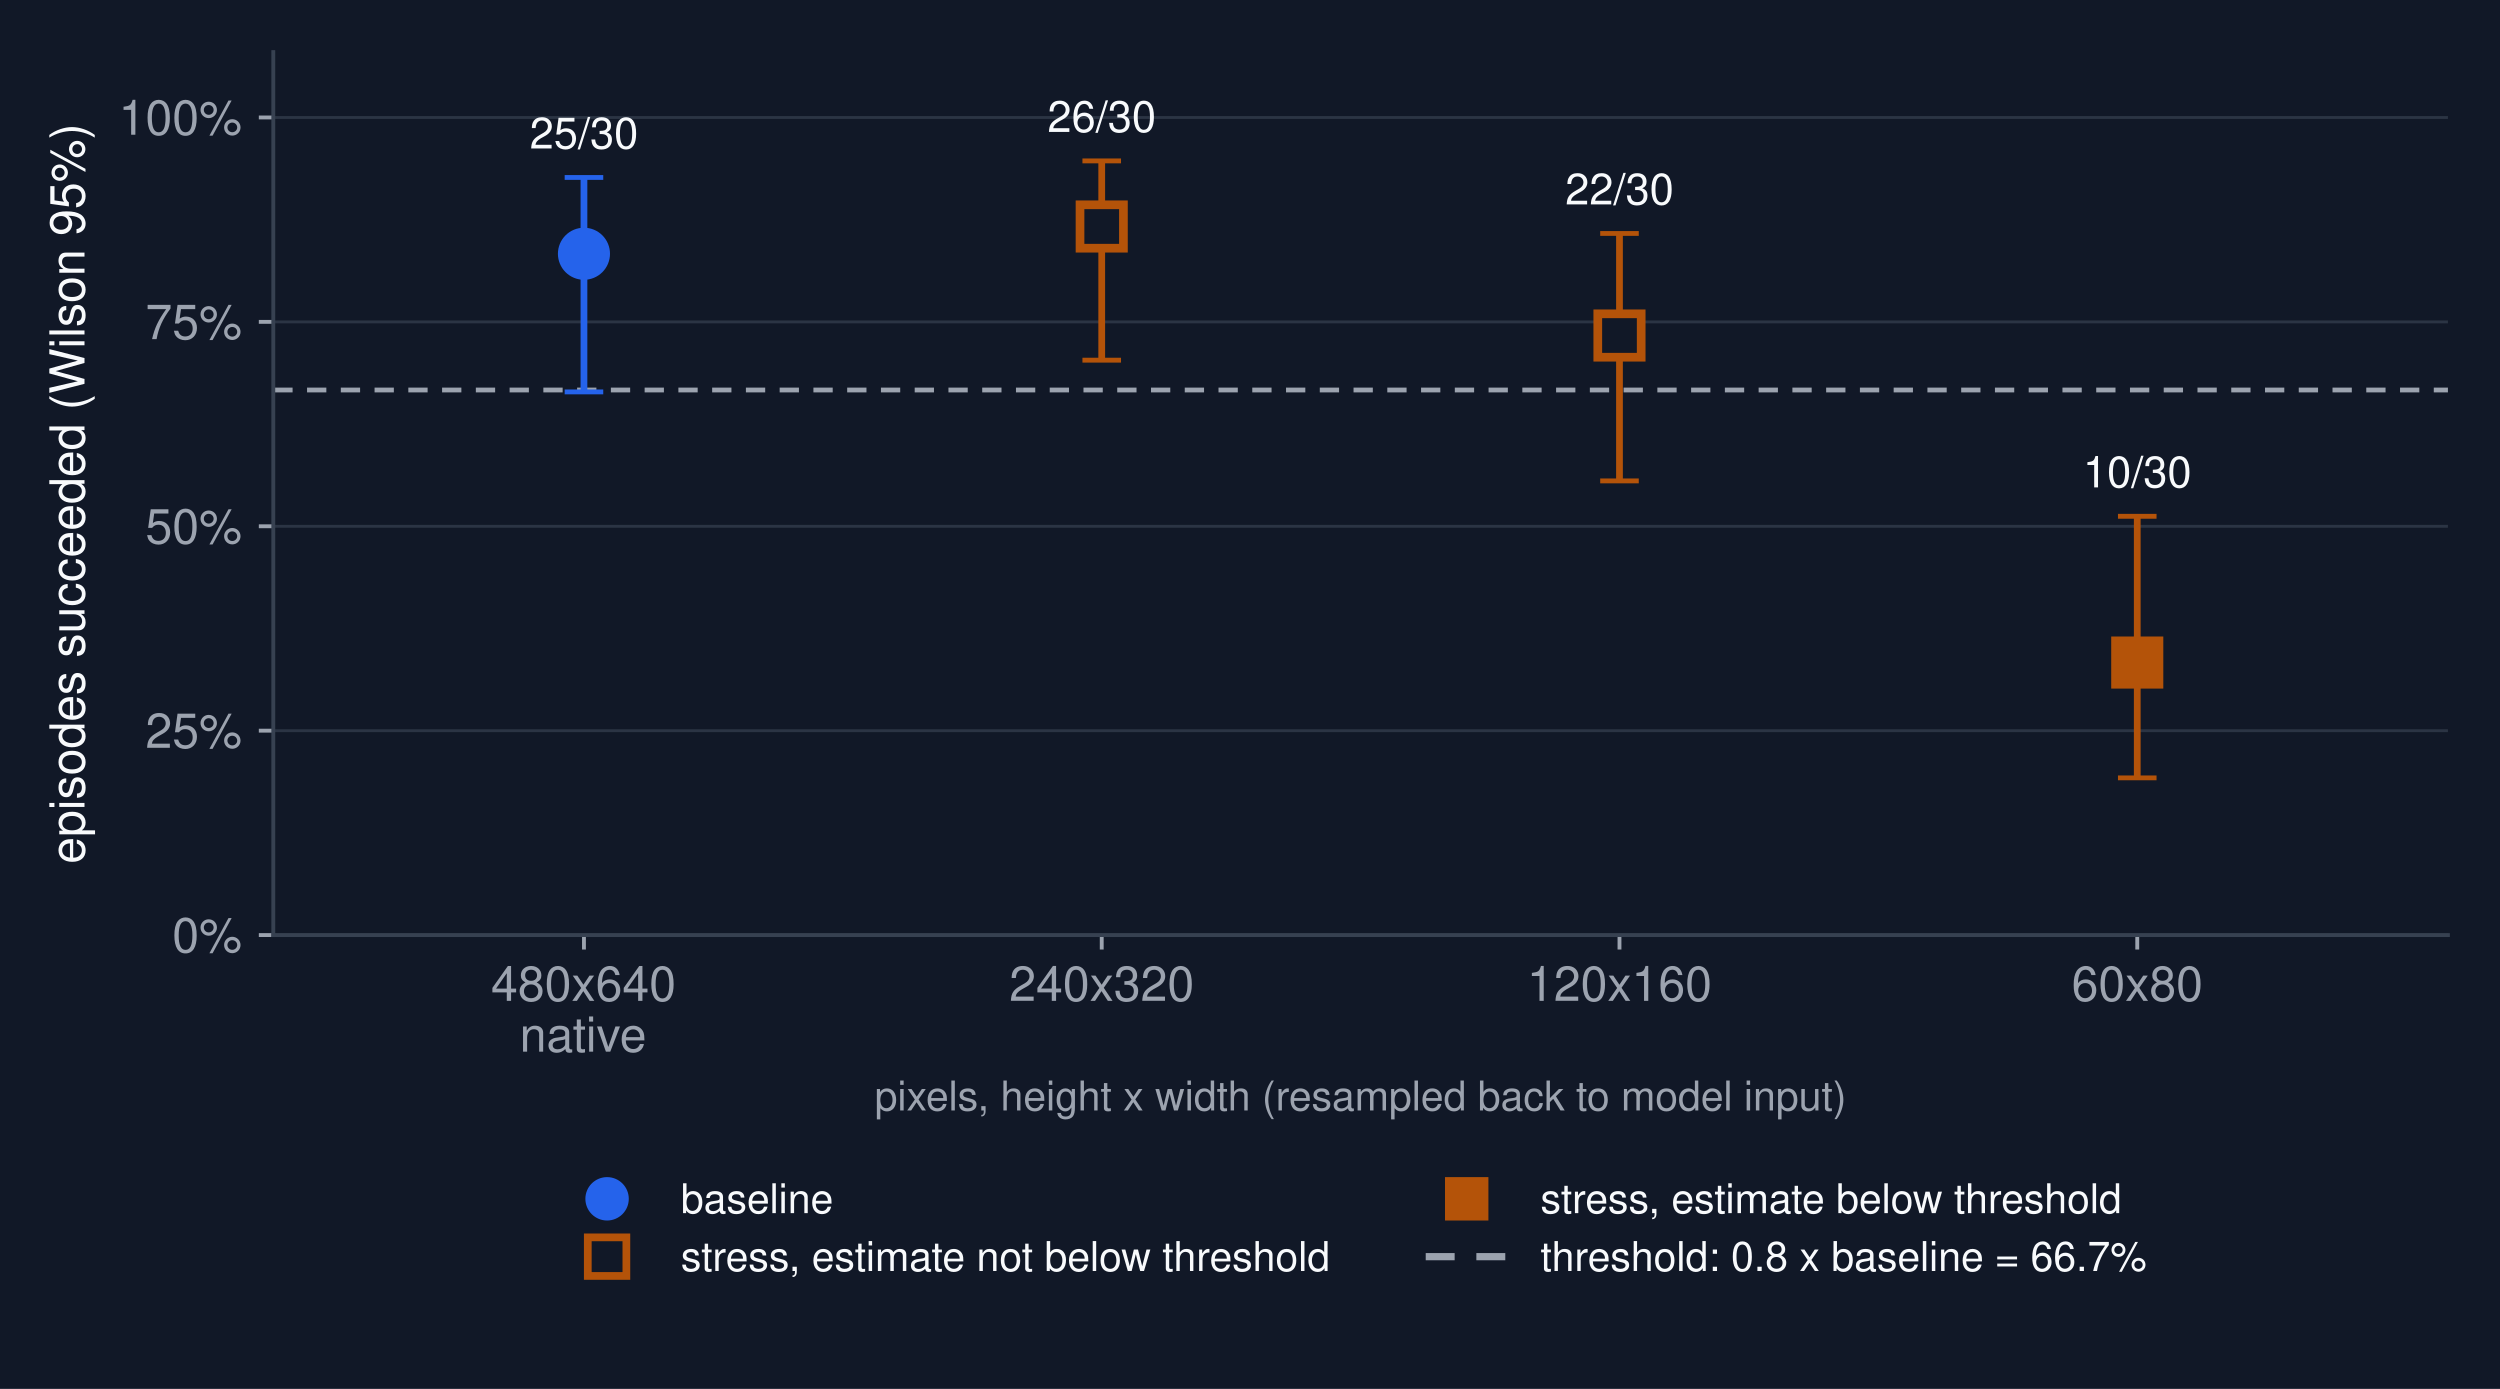
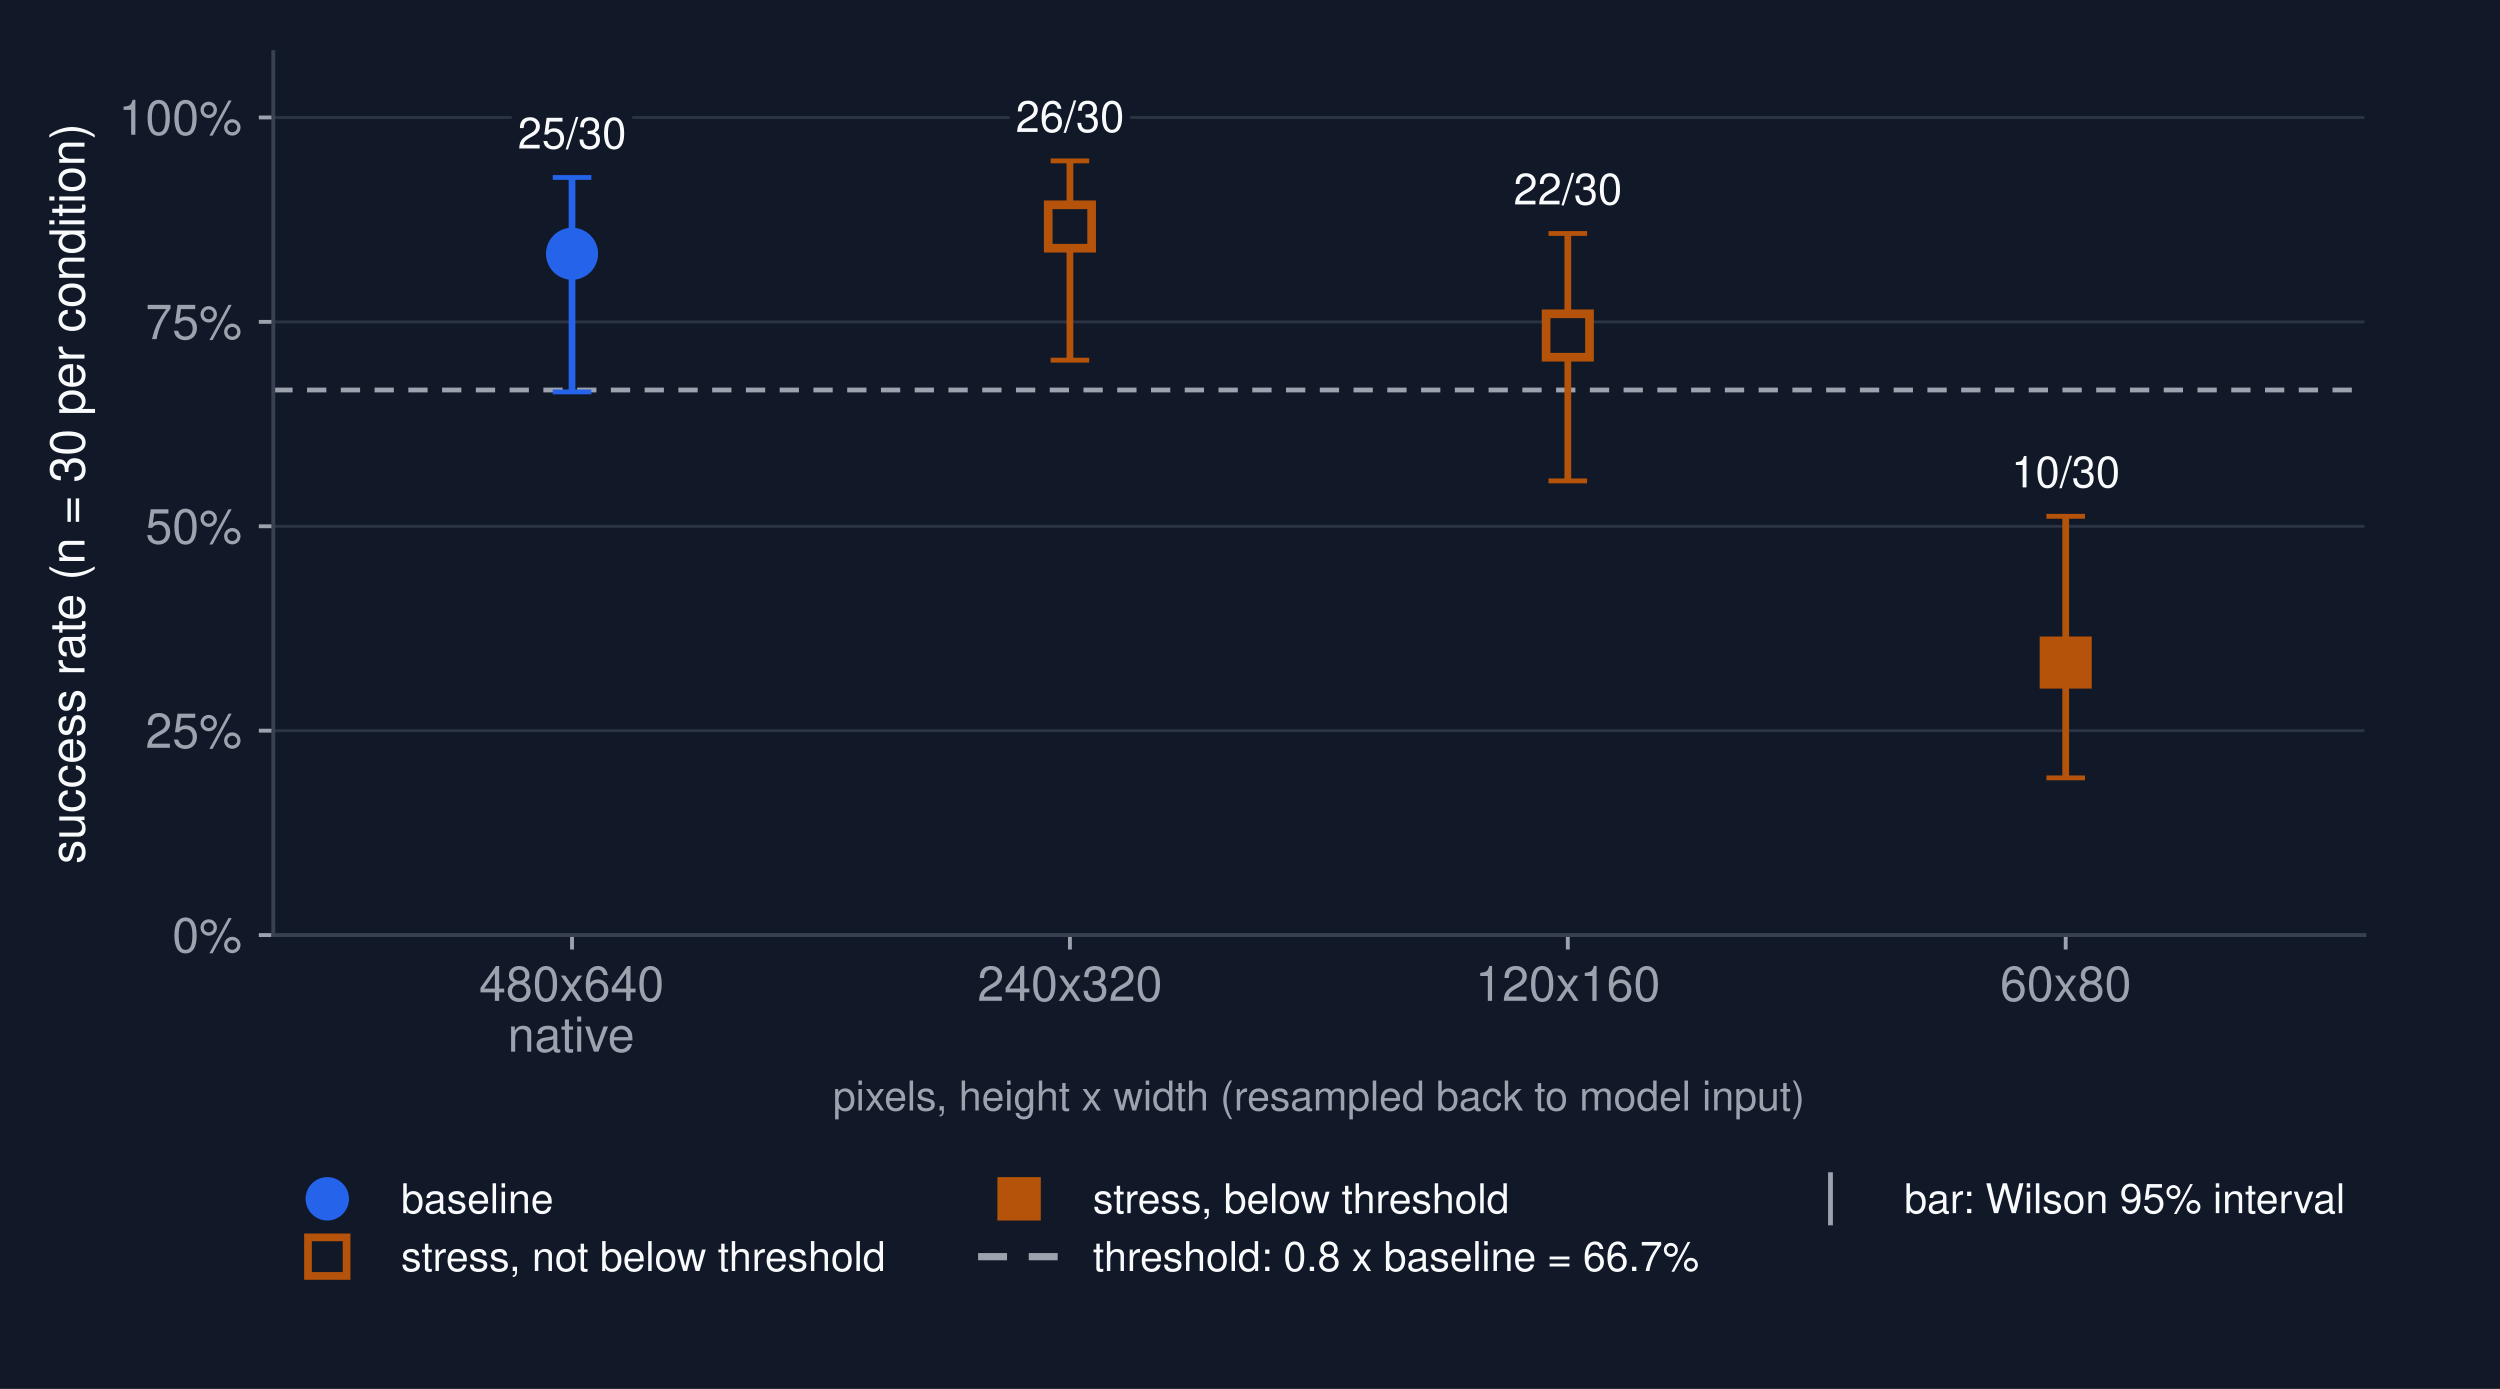
<svg xmlns="http://www.w3.org/2000/svg" xmlns:xlink="http://www.w3.org/1999/xlink" width="518.4pt" height="288pt" viewBox="0 0 518.4 288" version="1.1">
  <defs>
    <style type="text/css">*{stroke-linejoin: round; stroke-linecap: butt}</style>
  </defs>
  <g id="figure_1">
    <g id="patch_1">
      <path d="M 0 288  L 518.4 288  L 518.4 0  L 0 0  z " style="fill: #111827" />
    </g>
    <g id="axes_1">
      <g id="patch_2">
-         <path d="M 56.67 193.898  L 507.6 193.898  L 507.6 10.8  L 56.67 10.8  z " style="fill: #111827" />
+         <path d="M 56.67 193.898  L 490.29 193.898  L 490.29 10.8  L 56.67 10.8  z " style="fill: #111827" />
      </g>
      <g id="matplotlib.axis_1">
        <g id="xtick_1">
          <g id="line2d_1">
            <defs>
              <path id="mce90287faa" d="M 0 0  L 0 3  " style="stroke: #9ca3af; stroke-width: 0.8" />
            </defs>
            <g>
-               <use xlink:href="#mce90287faa" x="121.089" y="193.898" style="fill: #9ca3af; stroke: #9ca3af; stroke-width: 0.8" />
+               <use xlink:href="#mce90287faa" x="118.616" y="193.898" style="fill: #9ca3af; stroke: #9ca3af; stroke-width: 0.8" />
            </g>
          </g>
          <g id="text_1">
-             <text style="font-size: 10px; font-family: 'Helvetica Neue', 'Helvetica', 'Arial', 'DejaVu Sans', sans-serif; fill: #9ca3af" transform="translate(101.8206 207.5382)">480x640</text>
-             <text style="font-size: 10px; font-family: 'Helvetica Neue', 'Helvetica', 'Arial', 'DejaVu Sans', sans-serif; fill: #9ca3af" transform="translate(107.7534 218.0773)">native</text>
+             <text style="font-size: 10px; font-family: 'Helvetica Neue', 'Helvetica', 'Arial', 'DejaVu Sans', sans-serif; fill: #9ca3af" transform="translate(99.34775 207.5382)">480x640</text>
+             <text style="font-size: 10px; font-family: 'Helvetica Neue', 'Helvetica', 'Arial', 'DejaVu Sans', sans-serif; fill: #9ca3af" transform="translate(105.2806 218.0773)">native</text>
          </g>
        </g>
        <g id="xtick_2">
          <g id="line2d_2">
            <g>
-               <use xlink:href="#mce90287faa" x="228.453" y="193.898" style="fill: #9ca3af; stroke: #9ca3af; stroke-width: 0.8" />
+               <use xlink:href="#mce90287faa" x="221.859" y="193.898" style="fill: #9ca3af; stroke: #9ca3af; stroke-width: 0.8" />
            </g>
          </g>
          <g id="text_2">
-             <text style="font-size: 10px; font-family: 'Helvetica Neue', 'Helvetica', 'Arial', 'DejaVu Sans', sans-serif; text-anchor: middle; fill: #9ca3af" x="228.453" y="207.538" transform="rotate(-0 228.4529 207.5382)">240x320</text>
+             <text style="font-size: 10px; font-family: 'Helvetica Neue', 'Helvetica', 'Arial', 'DejaVu Sans', sans-serif; text-anchor: middle; fill: #9ca3af" x="221.859" y="207.538" transform="rotate(-0 221.8586 207.5382)">240x320</text>
          </g>
        </g>
        <g id="xtick_3">
          <g id="line2d_3">
            <g>
-               <use xlink:href="#mce90287faa" x="335.817" y="193.898" style="fill: #9ca3af; stroke: #9ca3af; stroke-width: 0.8" />
+               <use xlink:href="#mce90287faa" x="325.101" y="193.898" style="fill: #9ca3af; stroke: #9ca3af; stroke-width: 0.8" />
            </g>
          </g>
          <g id="text_3">
-             <text style="font-size: 10px; font-family: 'Helvetica Neue', 'Helvetica', 'Arial', 'DejaVu Sans', sans-serif; text-anchor: middle; fill: #9ca3af" x="335.817" y="207.538" transform="rotate(-0 335.8171 207.5382)">120x160</text>
+             <text style="font-size: 10px; font-family: 'Helvetica Neue', 'Helvetica', 'Arial', 'DejaVu Sans', sans-serif; text-anchor: middle; fill: #9ca3af" x="325.101" y="207.538" transform="rotate(-0 325.1014 207.5382)">120x160</text>
          </g>
        </g>
        <g id="xtick_4">
          <g id="line2d_4">
            <g>
-               <use xlink:href="#mce90287faa" x="443.181" y="193.898" style="fill: #9ca3af; stroke: #9ca3af; stroke-width: 0.8" />
+               <use xlink:href="#mce90287faa" x="428.344" y="193.898" style="fill: #9ca3af; stroke: #9ca3af; stroke-width: 0.8" />
            </g>
          </g>
          <g id="text_4">
-             <text style="font-size: 10px; font-family: 'Helvetica Neue', 'Helvetica', 'Arial', 'DejaVu Sans', sans-serif; text-anchor: middle; fill: #9ca3af" x="443.181" y="207.538" transform="rotate(-0 443.1814 207.5382)">60x80</text>
+             <text style="font-size: 10px; font-family: 'Helvetica Neue', 'Helvetica', 'Arial', 'DejaVu Sans', sans-serif; text-anchor: middle; fill: #9ca3af" x="428.344" y="207.538" transform="rotate(-0 428.3443 207.5382)">60x80</text>
          </g>
        </g>
        <g id="text_5">
-           <text style="font-size: 8.5px; font-family: 'Helvetica Neue', 'Helvetica', 'Arial', 'DejaVu Sans', sans-serif; text-anchor: middle; fill: #9ca3af" x="282.135" y="230.261" transform="rotate(-0 282.135 230.2606)">pixels, height x width (resampled back to model input)</text>
+           <text style="font-size: 8.5px; font-family: 'Helvetica Neue', 'Helvetica', 'Arial', 'DejaVu Sans', sans-serif; text-anchor: middle; fill: #9ca3af" x="273.48" y="230.261" transform="rotate(-0 273.48 230.2606)">pixels, height x width (resampled back to model input)</text>
        </g>
      </g>
      <g id="matplotlib.axis_2">
        <g id="ytick_1">
          <g id="line2d_5">
-             <path d="M 56.67 193.898  L 507.6 193.898  " clip-path="url(#p712269ce7a)" style="fill: none; stroke: #374151; stroke-opacity: 0.7; stroke-width: 0.6; stroke-linecap: square" />
+             <path d="M 56.67 193.898  L 490.29 193.898  " clip-path="url(#p9b0ecbfd5b)" style="fill: none; stroke: #374151; stroke-opacity: 0.7; stroke-width: 0.6; stroke-linecap: square" />
          </g>
          <g id="line2d_6">
            <defs>
              <path id="m73782f5414" d="M 0 0  L -3 0  " style="stroke: #9ca3af; stroke-width: 0.8" />
            </defs>
            <g>
              <use xlink:href="#m73782f5414" x="56.67" y="193.898" style="fill: #9ca3af; stroke: #9ca3af; stroke-width: 0.8" />
            </g>
          </g>
          <g id="text_6">
            <text style="font-size: 10px; font-family: 'Helvetica Neue', 'Helvetica', 'Arial', 'DejaVu Sans', sans-serif; text-anchor: end; fill: #9ca3af" x="50.17" y="197.468" transform="rotate(-0 50.17 197.4679)">0%</text>
          </g>
        </g>
        <g id="ytick_2">
          <g id="line2d_7">
-             <path d="M 56.67 151.514  L 507.6 151.514  " clip-path="url(#p712269ce7a)" style="fill: none; stroke: #374151; stroke-opacity: 0.7; stroke-width: 0.6; stroke-linecap: square" />
+             <path d="M 56.67 151.514  L 490.29 151.514  " clip-path="url(#p9b0ecbfd5b)" style="fill: none; stroke: #374151; stroke-opacity: 0.7; stroke-width: 0.6; stroke-linecap: square" />
          </g>
          <g id="line2d_8">
            <g>
              <use xlink:href="#m73782f5414" x="56.67" y="151.514" style="fill: #9ca3af; stroke: #9ca3af; stroke-width: 0.8" />
            </g>
          </g>
          <g id="text_7">
            <text style="font-size: 10px; font-family: 'Helvetica Neue', 'Helvetica', 'Arial', 'DejaVu Sans', sans-serif; text-anchor: end; fill: #9ca3af" x="50.17" y="155.084" transform="rotate(-0 50.17 155.0842)">25%</text>
          </g>
        </g>
        <g id="ytick_3">
          <g id="line2d_9">
-             <path d="M 56.67 109.13  L 507.6 109.13  " clip-path="url(#p712269ce7a)" style="fill: none; stroke: #374151; stroke-opacity: 0.7; stroke-width: 0.6; stroke-linecap: square" />
+             <path d="M 56.67 109.13  L 490.29 109.13  " clip-path="url(#p9b0ecbfd5b)" style="fill: none; stroke: #374151; stroke-opacity: 0.7; stroke-width: 0.6; stroke-linecap: square" />
          </g>
          <g id="line2d_10">
            <g>
              <use xlink:href="#m73782f5414" x="56.67" y="109.13" style="fill: #9ca3af; stroke: #9ca3af; stroke-width: 0.8" />
            </g>
          </g>
          <g id="text_8">
            <text style="font-size: 10px; font-family: 'Helvetica Neue', 'Helvetica', 'Arial', 'DejaVu Sans', sans-serif; text-anchor: end; fill: #9ca3af" x="50.17" y="112.701" transform="rotate(-0 50.17 112.7005)">50%</text>
          </g>
        </g>
        <g id="ytick_4">
          <g id="line2d_11">
-             <path d="M 56.67 66.746  L 507.6 66.746  " clip-path="url(#p712269ce7a)" style="fill: none; stroke: #374151; stroke-opacity: 0.7; stroke-width: 0.6; stroke-linecap: square" />
+             <path d="M 56.67 66.746  L 490.29 66.746  " clip-path="url(#p9b0ecbfd5b)" style="fill: none; stroke: #374151; stroke-opacity: 0.7; stroke-width: 0.6; stroke-linecap: square" />
          </g>
          <g id="line2d_12">
            <g>
              <use xlink:href="#m73782f5414" x="56.67" y="66.746" style="fill: #9ca3af; stroke: #9ca3af; stroke-width: 0.8" />
            </g>
          </g>
          <g id="text_9">
            <text style="font-size: 10px; font-family: 'Helvetica Neue', 'Helvetica', 'Arial', 'DejaVu Sans', sans-serif; text-anchor: end; fill: #9ca3af" x="50.17" y="70.317" transform="rotate(-0 50.17 70.3168)">75%</text>
          </g>
        </g>
        <g id="ytick_5">
          <g id="line2d_13">
-             <path d="M 56.67 24.363  L 507.6 24.363  " clip-path="url(#p712269ce7a)" style="fill: none; stroke: #374151; stroke-opacity: 0.7; stroke-width: 0.6; stroke-linecap: square" />
+             <path d="M 56.67 24.363  L 490.29 24.363  " clip-path="url(#p9b0ecbfd5b)" style="fill: none; stroke: #374151; stroke-opacity: 0.7; stroke-width: 0.6; stroke-linecap: square" />
          </g>
          <g id="line2d_14">
            <g>
              <use xlink:href="#m73782f5414" x="56.67" y="24.363" style="fill: #9ca3af; stroke: #9ca3af; stroke-width: 0.8" />
            </g>
          </g>
          <g id="text_10">
            <text style="font-size: 10px; font-family: 'Helvetica Neue', 'Helvetica', 'Arial', 'DejaVu Sans', sans-serif; text-anchor: end; fill: #9ca3af" x="50.17" y="27.933" transform="rotate(-0 50.17 27.9331)">100%</text>
          </g>
        </g>
        <g id="text_11">
-           <text style="font-size: 10px; font-family: 'Helvetica Neue', 'Helvetica', 'Arial', 'DejaVu Sans', sans-serif; text-anchor: middle; fill: #f8fafc" x="17.522" y="102.349" transform="rotate(-90 17.52156 102.3488)">episodes succeeded (Wilson 95%)</text>
+           <text style="font-size: 10px; font-family: 'Helvetica Neue', 'Helvetica', 'Arial', 'DejaVu Sans', sans-serif; text-anchor: middle; fill: #f8fafc" x="17.522" y="102.349" transform="rotate(-90 17.52156 102.3488)">success rate (n = 30 per condition)</text>
        </g>
      </g>
      <g id="line2d_15">
-         <path d="M 56.67 80.874  L 507.6 80.874  " clip-path="url(#p712269ce7a)" style="fill: none; stroke-dasharray: 4,3; stroke-dashoffset: 0; stroke: #9ca3af" />
+         <path d="M 56.67 80.874  L 490.29 80.874  " clip-path="url(#p9b0ecbfd5b)" style="fill: none; stroke-dasharray: 4,3; stroke-dashoffset: 0; stroke: #9ca3af" />
      </g>
      <g id="LineCollection_1">
-         <path d="M 121.089 81.266  L 121.089 36.801  " clip-path="url(#p712269ce7a)" style="fill: none; stroke: #2563eb; stroke-width: 1.4" />
+         <path d="M 118.616 81.266  L 118.616 36.801  " clip-path="url(#p9b0ecbfd5b)" style="fill: none; stroke: #2563eb; stroke-width: 1.4" />
      </g>
      <g id="line2d_16">
        <defs>
          <path id="m6fc3dcf2f7" d="M 4 0  L -4 -0  " style="stroke: #2563eb" />
        </defs>
-         <g clip-path="url(#p712269ce7a)">
-           <use xlink:href="#m6fc3dcf2f7" x="121.089" y="81.266" style="fill: #1f77b4; stroke: #2563eb" />
+         <g clip-path="url(#p9b0ecbfd5b)">
+           <use xlink:href="#m6fc3dcf2f7" x="118.616" y="81.266" style="fill: #1f77b4; stroke: #2563eb" />
        </g>
      </g>
      <g id="line2d_17">
-         <g clip-path="url(#p712269ce7a)">
-           <use xlink:href="#m6fc3dcf2f7" x="121.089" y="36.801" style="fill: #1f77b4; stroke: #2563eb" />
+         <g clip-path="url(#p9b0ecbfd5b)">
+           <use xlink:href="#m6fc3dcf2f7" x="118.616" y="36.801" style="fill: #1f77b4; stroke: #2563eb" />
        </g>
      </g>
      <g id="line2d_18">
        <defs>
          <path id="m44b142923c" d="M 0 4.5  C 1.193 4.5 2.338 4.026 3.182 3.182  C 4.026 2.338 4.5 1.193 4.5 0  C 4.5 -1.193 4.026 -2.338 3.182 -3.182  C 2.338 -4.026 1.193 -4.5 0 -4.5  C -1.193 -4.5 -2.338 -4.026 -3.182 -3.182  C -4.026 -2.338 -4.5 -1.193 -4.5 0  C -4.5 1.193 -4.026 2.338 -3.182 3.182  C -2.338 4.026 -1.193 4.5 0 4.5  z " style="stroke: #2563eb; stroke-width: 1.8" />
        </defs>
-         <g clip-path="url(#p712269ce7a)">
-           <use xlink:href="#m44b142923c" x="121.089" y="52.619" style="fill: #2563eb; stroke: #2563eb; stroke-width: 1.8" />
+         <g clip-path="url(#p9b0ecbfd5b)">
+           <use xlink:href="#m44b142923c" x="118.616" y="52.619" style="fill: #2563eb; stroke: #2563eb; stroke-width: 1.8" />
        </g>
      </g>
      <g id="LineCollection_2">
-         <path d="M 228.453 74.683  L 228.453 33.364  " clip-path="url(#p712269ce7a)" style="fill: none; stroke: #b45309; stroke-width: 1.4" />
+         <path d="M 221.859 74.683  L 221.859 33.364  " clip-path="url(#p9b0ecbfd5b)" style="fill: none; stroke: #b45309; stroke-width: 1.4" />
      </g>
      <g id="line2d_19">
        <defs>
          <path id="m9e03931a04" d="M 4 0  L -4 -0  " style="stroke: #b45309" />
        </defs>
-         <g clip-path="url(#p712269ce7a)">
-           <use xlink:href="#m9e03931a04" x="228.453" y="74.683" style="fill: #1f77b4; stroke: #b45309" />
+         <g clip-path="url(#p9b0ecbfd5b)">
+           <use xlink:href="#m9e03931a04" x="221.859" y="74.683" style="fill: #1f77b4; stroke: #b45309" />
        </g>
      </g>
      <g id="line2d_20">
-         <g clip-path="url(#p712269ce7a)">
-           <use xlink:href="#m9e03931a04" x="228.453" y="33.364" style="fill: #1f77b4; stroke: #b45309" />
+         <g clip-path="url(#p9b0ecbfd5b)">
+           <use xlink:href="#m9e03931a04" x="221.859" y="33.364" style="fill: #1f77b4; stroke: #b45309" />
        </g>
      </g>
      <g id="line2d_21">
        <defs>
          <path id="ma42c87529c" d="M -4.5 4.5  L 4.5 4.5  L 4.5 -4.5  L -4.5 -4.5  z " style="stroke: #b45309; stroke-width: 1.8; stroke-linejoin: miter" />
        </defs>
-         <g clip-path="url(#p712269ce7a)">
-           <use xlink:href="#ma42c87529c" x="228.453" y="46.967" style="fill: #111827; stroke: #b45309; stroke-width: 1.8; stroke-linejoin: miter" />
+         <g clip-path="url(#p9b0ecbfd5b)">
+           <use xlink:href="#ma42c87529c" x="221.859" y="46.967" style="fill: #111827; stroke: #b45309; stroke-width: 1.8; stroke-linejoin: miter" />
        </g>
      </g>
      <g id="LineCollection_3">
-         <path d="M 335.817 99.718  L 335.817 48.407  " clip-path="url(#p712269ce7a)" style="fill: none; stroke: #b45309; stroke-width: 1.4" />
+         <path d="M 325.101 99.718  L 325.101 48.407  " clip-path="url(#p9b0ecbfd5b)" style="fill: none; stroke: #b45309; stroke-width: 1.4" />
      </g>
      <g id="line2d_22">
-         <g clip-path="url(#p712269ce7a)">
-           <use xlink:href="#m9e03931a04" x="335.817" y="99.718" style="fill: #1f77b4; stroke: #b45309" />
+         <g clip-path="url(#p9b0ecbfd5b)">
+           <use xlink:href="#m9e03931a04" x="325.101" y="99.718" style="fill: #1f77b4; stroke: #b45309" />
        </g>
      </g>
      <g id="line2d_23">
-         <g clip-path="url(#p712269ce7a)">
-           <use xlink:href="#m9e03931a04" x="335.817" y="48.407" style="fill: #1f77b4; stroke: #b45309" />
+         <g clip-path="url(#p9b0ecbfd5b)">
+           <use xlink:href="#m9e03931a04" x="325.101" y="48.407" style="fill: #1f77b4; stroke: #b45309" />
        </g>
      </g>
      <g id="line2d_24">
-         <g clip-path="url(#p712269ce7a)">
-           <use xlink:href="#ma42c87529c" x="335.817" y="69.572" style="fill: #111827; stroke: #b45309; stroke-width: 1.8; stroke-linejoin: miter" />
+         <g clip-path="url(#p9b0ecbfd5b)">
+           <use xlink:href="#ma42c87529c" x="325.101" y="69.572" style="fill: #111827; stroke: #b45309; stroke-width: 1.8; stroke-linejoin: miter" />
        </g>
      </g>
      <g id="LineCollection_4">
-         <path d="M 443.181 161.295  L 443.181 107.062  " clip-path="url(#p712269ce7a)" style="fill: none; stroke: #b45309; stroke-width: 1.4" />
+         <path d="M 428.344 161.295  L 428.344 107.062  " clip-path="url(#p9b0ecbfd5b)" style="fill: none; stroke: #b45309; stroke-width: 1.4" />
      </g>
      <g id="line2d_25">
-         <g clip-path="url(#p712269ce7a)">
-           <use xlink:href="#m9e03931a04" x="443.181" y="161.295" style="fill: #1f77b4; stroke: #b45309" />
+         <g clip-path="url(#p9b0ecbfd5b)">
+           <use xlink:href="#m9e03931a04" x="428.344" y="161.295" style="fill: #1f77b4; stroke: #b45309" />
        </g>
      </g>
      <g id="line2d_26">
-         <g clip-path="url(#p712269ce7a)">
-           <use xlink:href="#m9e03931a04" x="443.181" y="107.062" style="fill: #1f77b4; stroke: #b45309" />
+         <g clip-path="url(#p9b0ecbfd5b)">
+           <use xlink:href="#m9e03931a04" x="428.344" y="107.062" style="fill: #1f77b4; stroke: #b45309" />
        </g>
      </g>
      <g id="line2d_27">
        <defs>
          <path id="m9f45a87092" d="M -4.5 4.5  L 4.5 4.5  L 4.5 -4.5  L -4.5 -4.5  z " style="stroke: #b45309; stroke-width: 1.8; stroke-linejoin: miter" />
        </defs>
-         <g clip-path="url(#p712269ce7a)">
-           <use xlink:href="#m9f45a87092" x="443.181" y="137.386" style="fill: #b45309; stroke: #b45309; stroke-width: 1.8; stroke-linejoin: miter" />
+         <g clip-path="url(#p9b0ecbfd5b)">
+           <use xlink:href="#m9f45a87092" x="428.344" y="137.386" style="fill: #b45309; stroke: #b45309; stroke-width: 1.8; stroke-linejoin: miter" />
        </g>
      </g>
      <g id="patch_3">
        <path d="M 56.67 193.898  L 56.67 10.8  " style="fill: none; stroke: #374151; stroke-width: 0.8; stroke-linejoin: miter; stroke-linecap: square" />
      </g>
      <g id="patch_4">
-         <path d="M 56.67 193.898  L 507.6 193.898  " style="fill: none; stroke: #374151; stroke-width: 0.8; stroke-linejoin: miter; stroke-linecap: square" />
+         <path d="M 56.67 193.898  L 490.29 193.898  " style="fill: none; stroke: #374151; stroke-width: 0.8; stroke-linejoin: miter; stroke-linecap: square" />
      </g>
      <g id="text_12">
-         <text style="font-size: 9px; font-family: 'Helvetica Neue', 'Helvetica', 'Arial', 'DejaVu Sans', sans-serif; text-anchor: middle; fill: #f8fafc" x="121.089" y="30.801" transform="rotate(-0 121.0886 30.80078)">25/30</text>
+         <g id="patch_5">
+           <path d="M 106.12 33.564  L 131.111 33.564  L 131.111 23.384  L 106.12 23.384  z " style="fill: #111827" />
+         </g>
+         <text style="font-size: 9px; font-family: 'Helvetica Neue', 'Helvetica', 'Arial', 'DejaVu Sans', sans-serif; text-anchor: middle; fill: #f8fafc" x="118.616" y="30.801" transform="rotate(-0 118.6157 30.80078)">25/30</text>
      </g>
      <g id="text_13">
-         <text style="font-size: 9px; font-family: 'Helvetica Neue', 'Helvetica', 'Arial', 'DejaVu Sans', sans-serif; text-anchor: middle; fill: #f8fafc" x="228.453" y="27.364" transform="rotate(-0 228.4529 27.3645)">26/30</text>
+         <g id="patch_6">
+           <path d="M 209.363 30.128  L 234.354 30.128  L 234.354 19.948  L 209.363 19.948  z " style="fill: #111827" />
+         </g>
+         <text style="font-size: 9px; font-family: 'Helvetica Neue', 'Helvetica', 'Arial', 'DejaVu Sans', sans-serif; text-anchor: middle; fill: #f8fafc" x="221.859" y="27.364" transform="rotate(-0 221.8586 27.3645)">26/30</text>
      </g>
      <g id="text_14">
-         <text style="font-size: 9px; font-family: 'Helvetica Neue', 'Helvetica', 'Arial', 'DejaVu Sans', sans-serif; text-anchor: middle; fill: #f8fafc" x="335.817" y="42.407" transform="rotate(-0 335.8171 42.40734)">22/30</text>
+         <g id="patch_7">
+           <path d="M 312.606 45.171  L 337.597 45.171  L 337.597 34.991  L 312.606 34.991  z " style="fill: #111827" />
+         </g>
+         <text style="font-size: 9px; font-family: 'Helvetica Neue', 'Helvetica', 'Arial', 'DejaVu Sans', sans-serif; text-anchor: middle; fill: #f8fafc" x="325.101" y="42.407" transform="rotate(-0 325.1014 42.40734)">22/30</text>
      </g>
      <g id="text_15">
-         <text style="font-size: 9px; font-family: 'Helvetica Neue', 'Helvetica', 'Arial', 'DejaVu Sans', sans-serif; text-anchor: middle; fill: #f8fafc" x="443.181" y="101.062" transform="rotate(-0 443.1814 101.062)">10/30</text>
+         <g id="patch_8">
+           <path d="M 415.849 103.825  L 440.84 103.825  L 440.84 93.645  L 415.849 93.645  z " style="fill: #111827" />
+         </g>
+         <text style="font-size: 9px; font-family: 'Helvetica Neue', 'Helvetica', 'Arial', 'DejaVu Sans', sans-serif; text-anchor: middle; fill: #f8fafc" x="428.344" y="101.062" transform="rotate(-0 428.3443 101.062)">10/30</text>
      </g>
      <g id="legend_1">
        <g id="line2d_28">
          <defs>
            <path id="m25a2189eb6" d="M 0 4  C 1.061 4 2.078 3.579 2.828 2.828  C 3.579 2.078 4 1.061 4 0  C 4 -1.061 3.579 -2.078 2.828 -2.828  C 2.078 -3.579 1.061 -4 0 -4  C -1.061 -4 -2.078 -3.579 -2.828 -2.828  C -3.579 -2.078 -4 -1.061 -4 0  C -4 1.061 -3.579 2.078 -2.828 2.828  C -2.078 3.579 -1.061 4 0 4  z " style="stroke: #2563eb" />
          </defs>
          <g>
-             <use xlink:href="#m25a2189eb6" x="125.884" y="248.586" style="fill: #2563eb; stroke: #2563eb" />
+             <use xlink:href="#m25a2189eb6" x="67.867" y="248.586" style="fill: #2563eb; stroke: #2563eb" />
          </g>
        </g>
        <g id="text_16">
-           <text style="font-size: 8.5px; font-family: 'Helvetica Neue', 'Helvetica', 'Arial', 'DejaVu Sans', sans-serif; text-anchor: start; fill: #f8fafc" x="141.184" y="251.561" transform="rotate(-0 141.1844 251.5606)">baseline</text>
+           <text style="font-size: 8.5px; font-family: 'Helvetica Neue', 'Helvetica', 'Arial', 'DejaVu Sans', sans-serif; text-anchor: start; fill: #f8fafc" x="83.167" y="251.561" transform="rotate(-0 83.16699 251.5606)">baseline</text>
        </g>
        <g id="line2d_29">
          <defs>
            <path id="mf5ad36865e" d="M -4 4  L 4 4  L 4 -4  L -4 -4  z " style="stroke: #b45309; stroke-width: 1.6; stroke-linejoin: miter" />
          </defs>
          <g>
-             <use xlink:href="#mf5ad36865e" x="125.884" y="260.58" style="fill: #111827; stroke: #b45309; stroke-width: 1.6; stroke-linejoin: miter" />
+             <use xlink:href="#mf5ad36865e" x="67.867" y="260.58" style="fill: #111827; stroke: #b45309; stroke-width: 1.6; stroke-linejoin: miter" />
          </g>
        </g>
        <g id="text_17">
-           <text style="font-size: 8.5px; font-family: 'Helvetica Neue', 'Helvetica', 'Arial', 'DejaVu Sans', sans-serif; text-anchor: start; fill: #f8fafc" x="141.184" y="263.555" transform="rotate(-0 141.1844 263.5549)">stress, estimate not below threshold</text>
+           <text style="font-size: 8.5px; font-family: 'Helvetica Neue', 'Helvetica', 'Arial', 'DejaVu Sans', sans-serif; text-anchor: start; fill: #f8fafc" x="83.167" y="263.555" transform="rotate(-0 83.16699 263.5549)">stress, not below threshold</text>
        </g>
        <g id="line2d_30">
          <defs>
            <path id="me3cb766ae5" d="M -4 4  L 4 4  L 4 -4  L -4 -4  z " style="stroke: #b45309; stroke-linejoin: miter" />
          </defs>
          <g>
-             <use xlink:href="#me3cb766ae5" x="304.137" y="248.586" style="fill: #b45309; stroke: #b45309; stroke-linejoin: miter" />
+             <use xlink:href="#me3cb766ae5" x="211.32" y="248.586" style="fill: #b45309; stroke: #b45309; stroke-linejoin: miter" />
          </g>
        </g>
        <g id="text_18">
-           <text style="font-size: 8.5px; font-family: 'Helvetica Neue', 'Helvetica', 'Arial', 'DejaVu Sans', sans-serif; text-anchor: start; fill: #f8fafc" x="319.437" y="251.561" transform="rotate(-0 319.4374 251.5606)">stress, estimate below threshold</text>
+           <text style="font-size: 8.5px; font-family: 'Helvetica Neue', 'Helvetica', 'Arial', 'DejaVu Sans', sans-serif; text-anchor: start; fill: #f8fafc" x="226.62" y="251.561" transform="rotate(-0 226.6204 251.5606)">stress, below threshold</text>
        </g>
        <g id="line2d_31">
-           <path d="M 295.637 260.58  L 304.137 260.58  L 312.637 260.58  " style="fill: none; stroke-dasharray: 6,4.5; stroke-dashoffset: 0; stroke: #9ca3af; stroke-width: 1.5" />
+           <path d="M 202.82 260.58  L 211.32 260.58  L 219.82 260.58  " style="fill: none; stroke-dasharray: 6,4.5; stroke-dashoffset: 0; stroke: #9ca3af; stroke-width: 1.5" />
        </g>
        <g id="text_19">
-           <text style="font-size: 8.5px; font-family: 'Helvetica Neue', 'Helvetica', 'Arial', 'DejaVu Sans', sans-serif; text-anchor: start; fill: #f8fafc" x="319.437" y="263.555" transform="rotate(-0 319.4374 263.5549)">threshold: 0.8 x baseline = 66.7%</text>
+           <text style="font-size: 8.5px; font-family: 'Helvetica Neue', 'Helvetica', 'Arial', 'DejaVu Sans', sans-serif; text-anchor: start; fill: #f8fafc" x="226.62" y="263.555" transform="rotate(-0 226.6204 263.5549)">threshold: 0.8 x baseline = 66.7%</text>
+         </g>
+         <g id="line2d_32">
+           <defs>
+             <path id="maec5091b81" d="M 0 5.5  L 0 -5.5  " style="stroke: #9ca3af" />
+           </defs>
+           <g>
+             <use xlink:href="#maec5091b81" x="379.569" y="248.586" style="fill: #9ca3af; stroke: #9ca3af" />
+           </g>
+         </g>
+         <g id="text_20">
+           <text style="font-size: 8.5px; font-family: 'Helvetica Neue', 'Helvetica', 'Arial', 'DejaVu Sans', sans-serif; text-anchor: start; fill: #f8fafc" x="394.869" y="251.561" transform="rotate(-0 394.8686 251.5606)">bar: Wilson 95% interval</text>
        </g>
      </g>
    </g>
  </g>
  <defs>
-     <clipPath id="p712269ce7a">
-       <rect x="56.67" y="10.8" width="450.93" height="183.098" />
+     <clipPath id="p9b0ecbfd5b">
+       <rect x="56.67" y="10.8" width="433.62" height="183.098" />
    </clipPath>
  </defs>
</svg>
